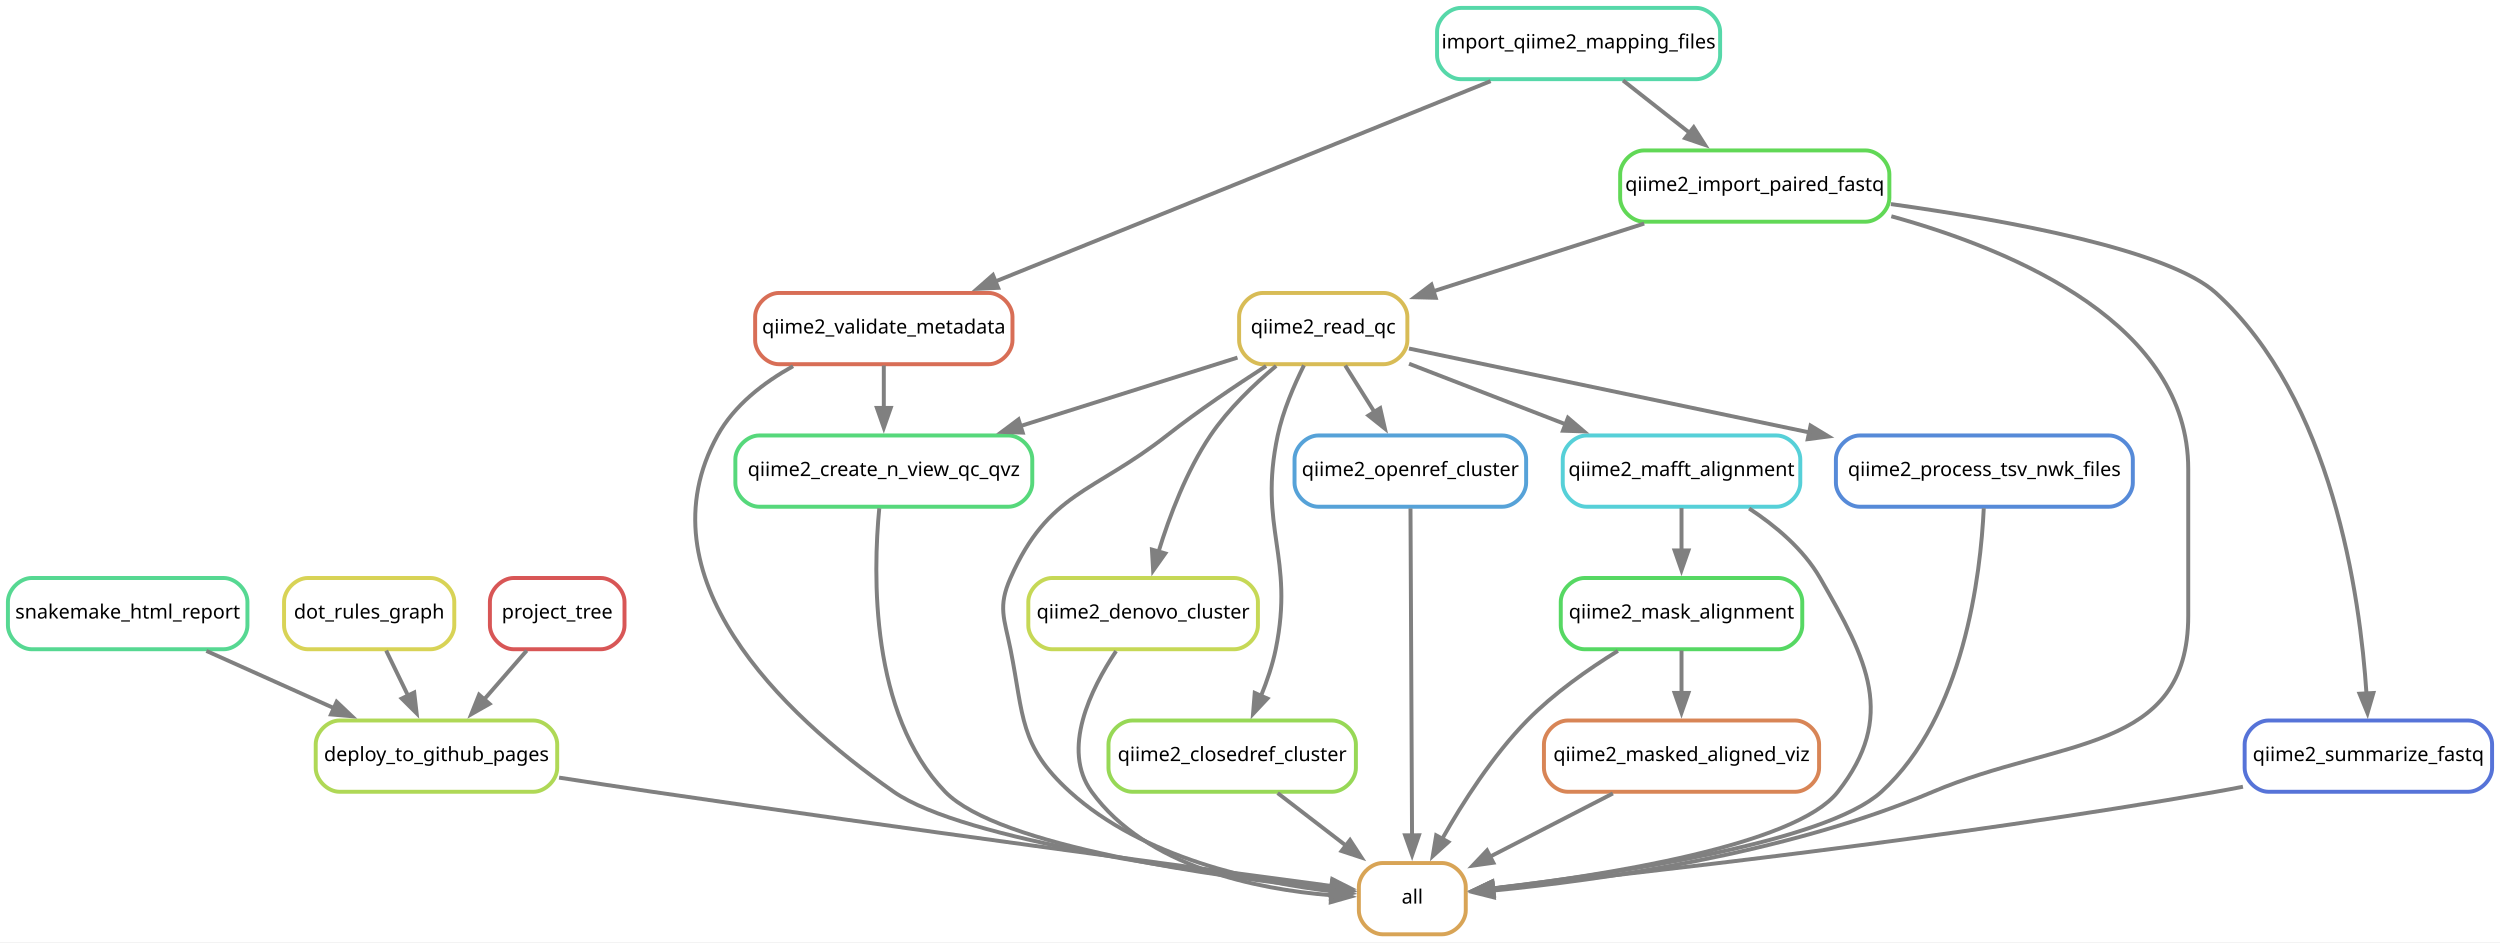
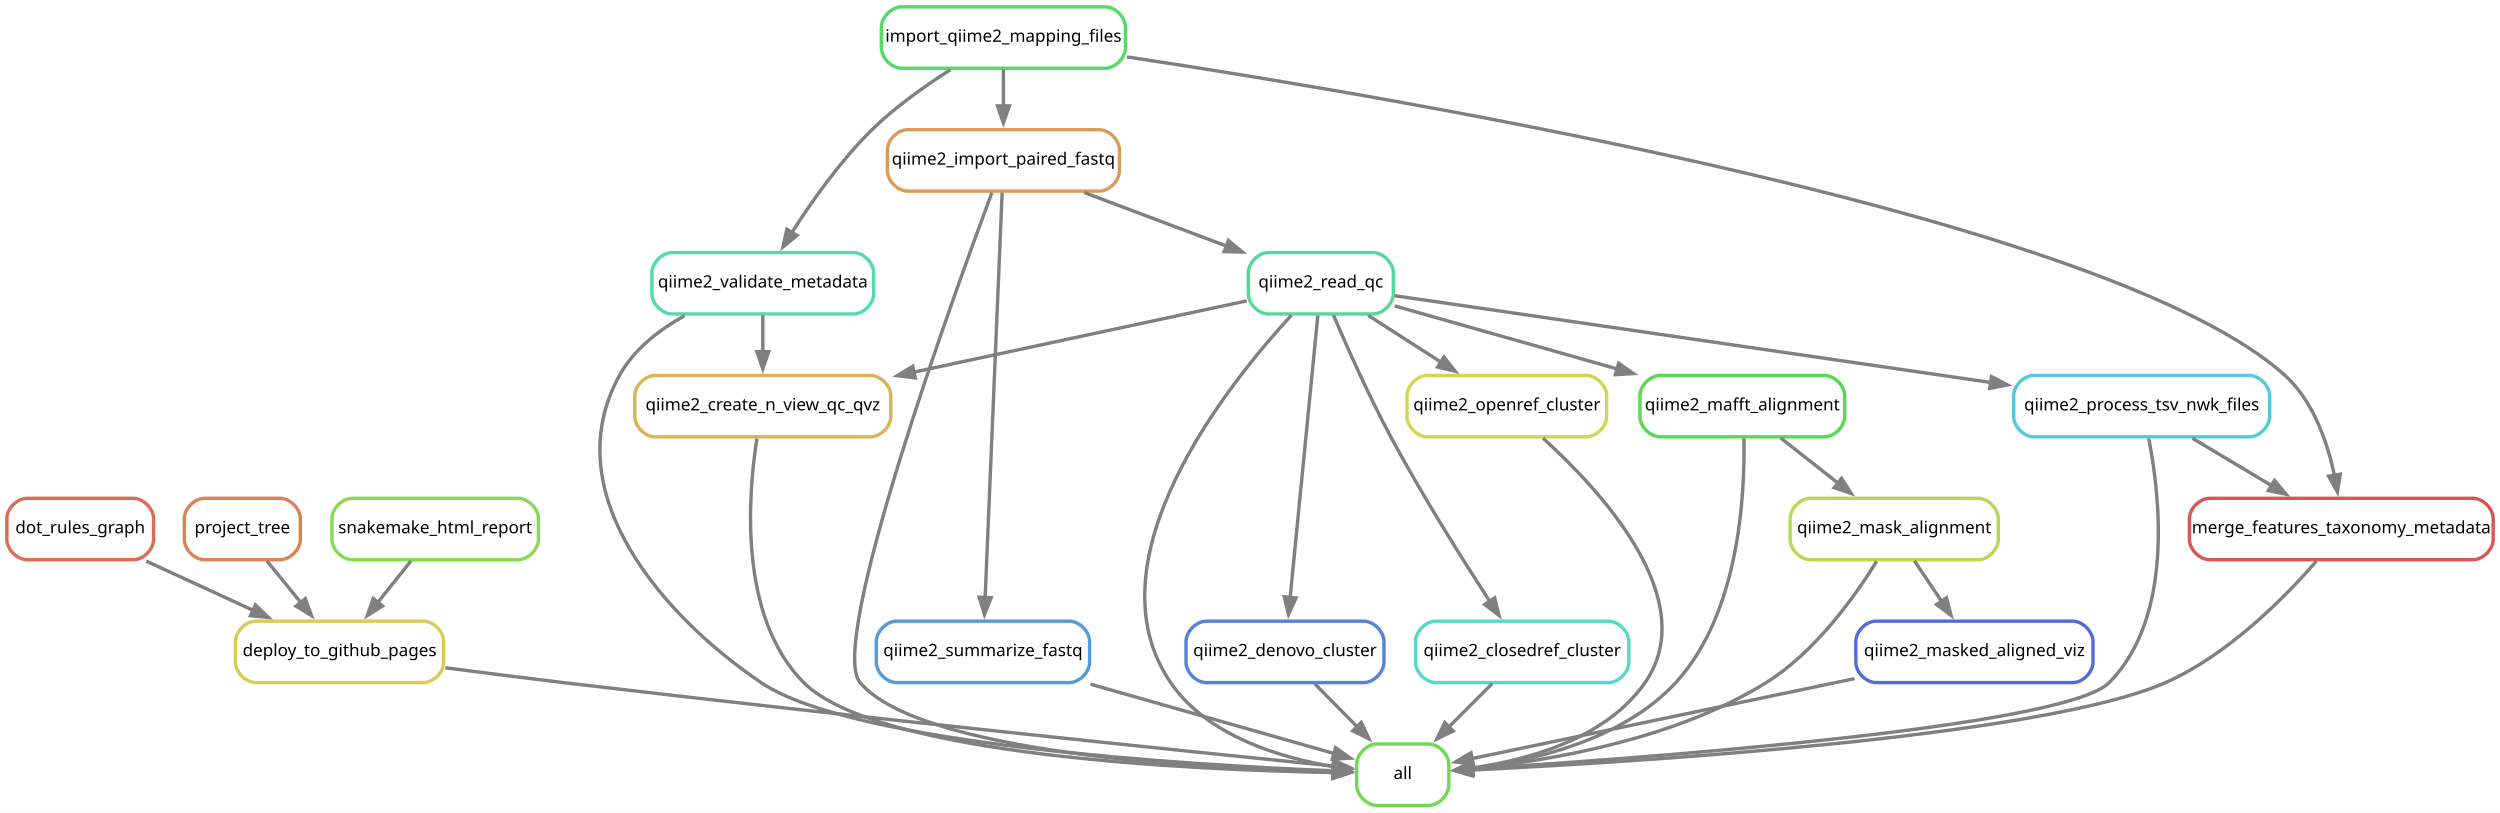
- <svg xmlns="http://www.w3.org/2000/svg" width="1263pt" height="476pt" viewBox="0.00 0.00 1263.00 476.00">
+ <svg xmlns="http://www.w3.org/2000/svg" width="1465pt" height="476pt" viewBox="0.00 0.00 1465.00 476.00">
  <g id="graph0" class="graph" transform="scale(1 1) rotate(0) translate(4 472)">
-     <polygon fill="white" stroke="none" points="-4,4 -4,-472 1259,-472 1259,4 -4,4" />
+     <polygon fill="white" stroke="none" points="-4,4 -4,-472 1461,-472 1461,4 -4,4" />
    <g id="node1" class="node">
-       <path fill="none" stroke="#d8a456" stroke-width="2" d="M724.5,-36C724.5,-36 694.5,-36 694.5,-36 688.5,-36 682.5,-30 682.5,-24 682.5,-24 682.5,-12 682.5,-12 682.5,-6 688.5,0 694.5,0 694.5,0 724.5,0 724.5,0 730.5,0 736.5,-6 736.5,-12 736.5,-12 736.5,-24 736.5,-24 736.5,-30 730.5,-36 724.5,-36" />
-       <text text-anchor="middle" x="709.5" y="-15.5" font-family="sans" font-size="10.00">all</text>
+       <path fill="none" stroke="#70d856" stroke-width="2" d="M833,-36C833,-36 803,-36 803,-36 797,-36 791,-30 791,-24 791,-24 791,-12 791,-12 791,-6 797,0 803,0 803,0 833,0 833,0 839,0 845,-6 845,-12 845,-12 845,-24 845,-24 845,-30 839,-36 833,-36" />
+       <text text-anchor="middle" x="818" y="-15.5" font-family="sans" font-size="10.00">all</text>
    </g>
    <g id="node2" class="node">
-       <path fill="none" stroke="#afd856" stroke-width="2" d="M265.5,-108C265.5,-108 167.5,-108 167.5,-108 161.5,-108 155.5,-102 155.5,-96 155.5,-96 155.5,-84 155.5,-84 155.5,-78 161.5,-72 167.5,-72 167.5,-72 265.5,-72 265.5,-72 271.5,-72 277.5,-78 277.5,-84 277.5,-84 277.5,-96 277.5,-96 277.5,-102 271.5,-108 265.5,-108" />
-       <text text-anchor="middle" x="216.5" y="-87.5" font-family="sans" font-size="10.00">deploy_to_github_pages</text>
+       <path fill="none" stroke="#d8cb56" stroke-width="2" d="M244,-108C244,-108 146,-108 146,-108 140,-108 134,-102 134,-96 134,-96 134,-84 134,-84 134,-78 140,-72 146,-72 146,-72 244,-72 244,-72 250,-72 256,-78 256,-84 256,-84 256,-96 256,-96 256,-102 250,-108 244,-108" />
+       <text text-anchor="middle" x="195" y="-87.5" font-family="sans" font-size="10.00">deploy_to_github_pages</text>
+     </g>
+     <g id="edge10" class="edge">
+       <path fill="none" stroke="grey" stroke-width="2" d="M256.94,-80.68C278.75,-77.83 303.45,-74.68 326,-72 493.45,-52.12 693.36,-31.57 777.51,-23.06" />
+       <polygon fill="grey" stroke="grey" stroke-width="2" points="777.62,-26.57 787.22,-22.08 776.92,-19.6 777.62,-26.57" />
+     </g>
+     <g id="node3" class="node">
+       <path fill="none" stroke="#d86e56" stroke-width="2" d="M74,-180C74,-180 12,-180 12,-180 6,-180 0,-174 0,-168 0,-168 0,-156 0,-156 0,-150 6,-144 12,-144 12,-144 74,-144 74,-144 80,-144 86,-150 86,-156 86,-156 86,-168 86,-168 86,-174 80,-180 74,-180" />
+       <text text-anchor="middle" x="43" y="-159.5" font-family="sans" font-size="10.00">dot_rules_graph</text>
+     </g>
+     <g id="edge17" class="edge">
+       <path fill="none" stroke="grey" stroke-width="2" d="M81.75,-143.15C100.79,-134.38 123.98,-123.71 144.4,-114.3" />
+       <polygon fill="grey" stroke="grey" stroke-width="2" points="145.69,-117.56 153.31,-110.2 142.76,-111.2 145.69,-117.56" />
+     </g>
+     <g id="node4" class="node">
+       <path fill="none" stroke="#d88556" stroke-width="2" d="M160,-180C160,-180 116,-180 116,-180 110,-180 104,-174 104,-168 104,-168 104,-156 104,-156 104,-150 110,-144 116,-144 116,-144 160,-144 160,-144 166,-144 172,-150 172,-156 172,-156 172,-168 172,-168 172,-174 166,-180 160,-180" />
+       <text text-anchor="middle" x="138" y="-159.5" font-family="sans" font-size="10.00">project_tree</text>
+     </g>
+     <g id="edge16" class="edge">
+       <path fill="none" stroke="grey" stroke-width="2" d="M152.38,-143.34C158.41,-135.93 165.57,-127.14 172.28,-118.9" />
+       <polygon fill="grey" stroke="grey" stroke-width="2" points="174.91,-121.21 178.51,-111.25 169.48,-116.79 174.91,-121.21" />
+     </g>
+     <g id="node5" class="node">
+       <path fill="none" stroke="#88d856" stroke-width="2" d="M299.5,-180C299.5,-180 202.5,-180 202.5,-180 196.5,-180 190.5,-174 190.5,-168 190.5,-168 190.5,-156 190.5,-156 190.5,-150 196.5,-144 202.5,-144 202.5,-144 299.5,-144 299.5,-144 305.5,-144 311.5,-150 311.5,-156 311.5,-156 311.5,-168 311.5,-168 311.5,-174 305.5,-180 299.5,-180" />
+       <text text-anchor="middle" x="251" y="-159.5" font-family="sans" font-size="10.00">snakemake_html_report</text>
+     </g>
+     <g id="edge15" class="edge">
+       <path fill="none" stroke="grey" stroke-width="2" d="M236.87,-143.34C230.95,-135.93 223.91,-127.14 217.32,-118.9" />
+       <polygon fill="grey" stroke="grey" stroke-width="2" points="220.19,-116.89 211.21,-111.27 214.73,-121.26 220.19,-116.89" />
+     </g>
+     <g id="node6" class="node">
+       <path fill="none" stroke="#56d8b1" stroke-width="2" d="M496,-324C496,-324 390,-324 390,-324 384,-324 378,-318 378,-312 378,-312 378,-300 378,-300 378,-294 384,-288 390,-288 390,-288 496,-288 496,-288 502,-288 508,-294 508,-300 508,-300 508,-312 508,-312 508,-318 502,-324 496,-324" />
+       <text text-anchor="middle" x="443" y="-303.5" font-family="sans" font-size="10.00">qiime2_validate_metadata</text>
+     </g>
+     <g id="edge6" class="edge">
+       <path fill="none" stroke="grey" stroke-width="2" d="M397.16,-287.01C382.26,-278.72 367.41,-267.25 359,-252 320.97,-183.04 385.09,-110.43 442,-72 496.13,-35.45 691.73,-23.73 777.37,-20.3" />
+       <polygon fill="grey" stroke="grey" stroke-width="2" points="777.24,-23.8 787.1,-19.93 776.98,-16.81 777.24,-23.8" />
+     </g>
+     <g id="node11" class="node">
+       <path fill="none" stroke="#d8b456" stroke-width="2" d="M506,-252C506,-252 380,-252 380,-252 374,-252 368,-246 368,-240 368,-240 368,-228 368,-228 368,-222 374,-216 380,-216 380,-216 506,-216 506,-216 512,-216 518,-222 518,-228 518,-228 518,-240 518,-240 518,-246 512,-252 506,-252" />
+       <text text-anchor="middle" x="443" y="-231.5" font-family="sans" font-size="10.00">qiime2_create_n_view_qc_qvz</text>
+     </g>
+     <g id="edge23" class="edge">
+       <path fill="none" stroke="grey" stroke-width="2" d="M443,-287.34C443,-280.75 443,-273.08 443,-265.67" />
+       <polygon fill="grey" stroke="grey" stroke-width="2" points="446.5,-265.93 443,-255.93 439.5,-265.93 446.5,-265.93" />
+     </g>
+     <g id="node7" class="node">
+       <path fill="none" stroke="#56d86b" stroke-width="2" d="M643.5,-468C643.5,-468 524.5,-468 524.5,-468 518.5,-468 512.5,-462 512.5,-456 512.5,-456 512.5,-444 512.5,-444 512.5,-438 518.5,-432 524.5,-432 524.5,-432 643.5,-432 643.5,-432 649.5,-432 655.5,-438 655.5,-444 655.5,-444 655.5,-456 655.5,-456 655.5,-462 649.5,-468 643.5,-468" />
+       <text text-anchor="middle" x="584" y="-447.5" font-family="sans" font-size="10.00">import_qiime2_mapping_files</text>
+     </g>
+     <g id="edge18" class="edge">
+       <path fill="none" stroke="grey" stroke-width="2" d="M552.92,-431.08C538.11,-421.71 520.68,-409.4 507,-396 488.62,-378 471.81,-354.19 460.03,-335.73" />
+       <polygon fill="grey" stroke="grey" stroke-width="2" points="463.06,-333.98 454.81,-327.33 457.12,-337.67 463.06,-333.98" />
+     </g>
+     <g id="node8" class="node">
+       <path fill="none" stroke="#d89c56" stroke-width="2" d="M640,-396C640,-396 528,-396 528,-396 522,-396 516,-390 516,-384 516,-384 516,-372 516,-372 516,-366 522,-360 528,-360 528,-360 640,-360 640,-360 646,-360 652,-366 652,-372 652,-372 652,-384 652,-384 652,-390 646,-396 640,-396" />
+       <text text-anchor="middle" x="584" y="-375.5" font-family="sans" font-size="10.00">qiime2_import_paired_fastq</text>
+     </g>
+     <g id="edge19" class="edge">
+       <path fill="none" stroke="grey" stroke-width="2" d="M584,-431.34C584,-424.75 584,-417.08 584,-409.67" />
+       <polygon fill="grey" stroke="grey" stroke-width="2" points="587.5,-409.93 584,-399.93 580.5,-409.93 587.5,-409.93" />
+     </g>
+     <g id="node19" class="node">
+       <path fill="none" stroke="#d85656" stroke-width="2" d="M1445,-180C1445,-180 1291,-180 1291,-180 1285,-180 1279,-174 1279,-168 1279,-168 1279,-156 1279,-156 1279,-150 1285,-144 1291,-144 1291,-144 1445,-144 1445,-144 1451,-144 1457,-150 1457,-156 1457,-156 1457,-168 1457,-168 1457,-174 1451,-180 1445,-180" />
+       <text text-anchor="middle" x="1368" y="-159.5" font-family="sans" font-size="10.00">merge_features_taxonomy_metadata</text>
+     </g>
+     <g id="edge31" class="edge">
+       <path fill="none" stroke="grey" stroke-width="2" d="M656.37,-438.65C824.34,-413.31 1234.05,-343.47 1335,-252 1351.59,-236.97 1359.87,-212.83 1363.98,-193.48" />
+       <polygon fill="grey" stroke="grey" stroke-width="2" points="1367.41,-194.17 1365.72,-183.71 1360.52,-192.94 1367.41,-194.17" />
+     </g>
+     <g id="edge7" class="edge">
+       <path fill="none" stroke="grey" stroke-width="2" d="M577.25,-359.08C554.15,-297.14 480.79,-94.68 500,-72 535.07,-30.6 699.38,-21.51 777.09,-19.54" />
+       <polygon fill="grey" stroke="grey" stroke-width="2" points="777.15,-23.03 787.07,-19.32 777,-16.04 777.15,-23.03" />
+     </g>
+     <g id="node9" class="node">
+       <path fill="none" stroke="#569ad8" stroke-width="2" d="M622.5,-108C622.5,-108 521.5,-108 521.5,-108 515.5,-108 509.5,-102 509.5,-96 509.5,-96 509.5,-84 509.5,-84 509.5,-78 515.5,-72 521.5,-72 521.5,-72 622.5,-72 622.5,-72 628.5,-72 634.5,-78 634.5,-84 634.5,-84 634.5,-96 634.5,-96 634.5,-102 628.5,-108 622.5,-108" />
+       <text text-anchor="middle" x="572" y="-87.5" font-family="sans" font-size="10.00">qiime2_summarize_fastq</text>
+     </g>
+     <g id="edge20" class="edge">
+       <path fill="none" stroke="grey" stroke-width="2" d="M583.25,-359.11C581.25,-311.56 575.8,-181.6 573.29,-121.83" />
+       <polygon fill="grey" stroke="grey" stroke-width="2" points="576.79,-121.75 572.88,-111.91 569.8,-122.05 576.79,-121.75" />
+     </g>
+     <g id="node10" class="node">
+       <path fill="none" stroke="#56d89a" stroke-width="2" d="M800.5,-324C800.5,-324 739.5,-324 739.5,-324 733.5,-324 727.5,-318 727.5,-312 727.5,-312 727.5,-300 727.5,-300 727.5,-294 733.5,-288 739.5,-288 739.5,-288 800.5,-288 800.5,-288 806.5,-288 812.5,-294 812.5,-300 812.5,-300 812.5,-312 812.5,-312 812.5,-318 806.5,-324 800.5,-324" />
+       <text text-anchor="middle" x="770" y="-303.5" font-family="sans" font-size="10.00">qiime2_read_qc</text>
+     </g>
+     <g id="edge21" class="edge">
+       <path fill="none" stroke="grey" stroke-width="2" d="M631.42,-359.15C656.78,-349.61 688.16,-337.8 714.64,-327.83" />
+       <polygon fill="grey" stroke="grey" stroke-width="2" points="715.85,-331.12 723.98,-324.32 713.38,-324.57 715.85,-331.12" />
+     </g>
+     <g id="edge14" class="edge">
+       <path fill="none" stroke="grey" stroke-width="2" d="M635.03,-71.06C680.05,-58.25 739.26,-41.4 777.96,-30.39" />
+       <polygon fill="grey" stroke="grey" stroke-width="2" points="778.67,-33.83 787.33,-27.73 776.76,-27.1 778.67,-33.83" />
+     </g>
+     <g id="edge4" class="edge">
+       <path fill="none" stroke="grey" stroke-width="2" d="M752.77,-287.29C715.17,-246.47 632.95,-143.75 682,-72 703.3,-40.83 745.87,-27.99 777.73,-22.7" />
+       <polygon fill="grey" stroke="grey" stroke-width="2" points="777.81,-26.23 787.22,-21.35 776.82,-19.3 777.81,-26.23" />
+     </g>
+     <g id="edge22" class="edge">
+       <path fill="none" stroke="grey" stroke-width="2" d="M726.58,-295.7C676.98,-285.09 594.54,-267.44 531.29,-253.9" />
+       <polygon fill="grey" stroke="grey" stroke-width="2" points="532.38,-250.55 521.87,-251.88 530.92,-257.4 532.38,-250.55" />
+     </g>
+     <g id="node12" class="node">
+       <path fill="none" stroke="#5682d8" stroke-width="2" d="M795,-108C795,-108 703,-108 703,-108 697,-108 691,-102 691,-96 691,-96 691,-84 691,-84 691,-78 697,-72 703,-72 703,-72 795,-72 795,-72 801,-72 807,-78 807,-84 807,-84 807,-96 807,-96 807,-102 801,-108 795,-108" />
+       <text text-anchor="middle" x="749" y="-87.5" font-family="sans" font-size="10.00">qiime2_denovo_cluster</text>
+     </g>
+     <g id="edge24" class="edge">
+       <path fill="none" stroke="grey" stroke-width="2" d="M768.25,-287.12C764.66,-250.62 756.47,-167.13 752.02,-121.74" />
+       <polygon fill="grey" stroke="grey" stroke-width="2" points="755.52,-121.6 751.06,-111.99 748.55,-122.28 755.52,-121.6" />
+     </g>
+     <g id="node13" class="node">
+       <path fill="none" stroke="#56d8c9" stroke-width="2" d="M938.5,-108C938.5,-108 837.5,-108 837.5,-108 831.5,-108 825.5,-102 825.5,-96 825.5,-96 825.5,-84 825.5,-84 825.5,-78 831.5,-72 837.5,-72 837.5,-72 938.5,-72 938.5,-72 944.5,-72 950.5,-78 950.5,-84 950.5,-84 950.5,-96 950.5,-96 950.5,-102 944.5,-108 938.5,-108" />
+       <text text-anchor="middle" x="888" y="-87.5" font-family="sans" font-size="10.00">qiime2_closedref_cluster</text>
+     </g>
+     <g id="edge25" class="edge">
+       <path fill="none" stroke="grey" stroke-width="2" d="M777.4,-287.3C785.18,-269.12 798.06,-240.14 811,-216 829.19,-182.06 852.72,-144.65 868.96,-119.68" />
+       <polygon fill="grey" stroke="grey" stroke-width="2" points="871.87,-121.63 874.42,-111.35 866.01,-117.79 871.87,-121.63" />
+     </g>
+     <g id="node14" class="node">
+       <path fill="none" stroke="#ced856" stroke-width="2" d="M925.5,-252C925.5,-252 832.5,-252 832.5,-252 826.5,-252 820.5,-246 820.5,-240 820.5,-240 820.5,-228 820.5,-228 820.5,-222 826.5,-216 832.5,-216 832.5,-216 925.5,-216 925.5,-216 931.5,-216 937.5,-222 937.5,-228 937.5,-228 937.5,-240 937.5,-240 937.5,-246 931.5,-252 925.5,-252" />
+       <text text-anchor="middle" x="879" y="-231.5" font-family="sans" font-size="10.00">qiime2_openref_cluster</text>
+     </g>
+     <g id="edge26" class="edge">
+       <path fill="none" stroke="grey" stroke-width="2" d="M797.79,-287.15C810.73,-278.84 826.34,-268.82 840.4,-259.79" />
+       <polygon fill="grey" stroke="grey" stroke-width="2" points="842.19,-262.8 848.72,-254.45 838.41,-256.91 842.19,-262.8" />
+     </g>
+     <g id="node15" class="node">
+       <path fill="none" stroke="#59d856" stroke-width="2" d="M1065,-252C1065,-252 969,-252 969,-252 963,-252 957,-246 957,-240 957,-240 957,-228 957,-228 957,-222 963,-216 969,-216 969,-216 1065,-216 1065,-216 1071,-216 1077,-222 1077,-228 1077,-228 1077,-240 1077,-240 1077,-246 1071,-252 1065,-252" />
+       <text text-anchor="middle" x="1017" y="-231.5" font-family="sans" font-size="10.00">qiime2_mafft_alignment</text>
+     </g>
+     <g id="edge27" class="edge">
+       <path fill="none" stroke="grey" stroke-width="2" d="M813.31,-292.73C849.32,-282.52 901.37,-267.77 943.83,-255.74" />
+       <polygon fill="grey" stroke="grey" stroke-width="2" points="944.52,-259.18 953.19,-253.08 942.62,-252.44 944.52,-259.18" />
+     </g>
+     <g id="node18" class="node">
+       <path fill="none" stroke="#56c9d8" stroke-width="2" d="M1314,-252C1314,-252 1188,-252 1188,-252 1182,-252 1176,-246 1176,-240 1176,-240 1176,-228 1176,-228 1176,-222 1182,-216 1188,-216 1188,-216 1314,-216 1314,-216 1320,-216 1326,-222 1326,-228 1326,-228 1326,-240 1326,-240 1326,-246 1320,-252 1314,-252" />
+       <text text-anchor="middle" x="1251" y="-231.5" font-family="sans" font-size="10.00">qiime2_process_tsv_nwk_files</text>
+     </g>
+     <g id="edge30" class="edge">
+       <path fill="none" stroke="grey" stroke-width="2" d="M813.11,-298.73C891.58,-287.31 1059.19,-262.91 1162.77,-247.84" />
+       <polygon fill="grey" stroke="grey" stroke-width="2" points="1163,-251.34 1172.39,-246.44 1161.99,-244.42 1163,-251.34" />
+     </g>
+     <g id="edge8" class="edge">
+       <path fill="none" stroke="grey" stroke-width="2" d="M439.56,-215.04C434.33,-181.76 428.67,-110.4 467,-72 509.84,-29.08 694.24,-20.83 777.24,-19.31" />
+       <polygon fill="grey" stroke="grey" stroke-width="2" points="777.14,-22.81 787.09,-19.16 777.03,-15.81 777.14,-22.81" />
+     </g>
+     <g id="edge3" class="edge">
+       <path fill="none" stroke="grey" stroke-width="2" d="M766.41,-71.34C773.95,-63.69 782.95,-54.56 791.31,-46.08" />
+       <polygon fill="grey" stroke="grey" stroke-width="2" points="793.7,-48.64 798.23,-39.06 788.72,-43.72 793.7,-48.64" />
+     </g>
+     <g id="edge9" class="edge">
+       <path fill="none" stroke="grey" stroke-width="2" d="M870.34,-71.34C862.69,-63.69 853.56,-54.56 845.08,-46.08" />
+       <polygon fill="grey" stroke="grey" stroke-width="2" points="847.59,-43.64 838.04,-39.04 842.64,-48.59 847.59,-43.64" />
+     </g>
+     <g id="edge12" class="edge">
+       <path fill="none" stroke="grey" stroke-width="2" d="M900.21,-215.18C934.14,-184.5 993.54,-120.32 960,-72 937.28,-39.27 891.77,-26.72 858.37,-21.92" />
+       <polygon fill="grey" stroke="grey" stroke-width="2" points="859.14,-18.49 848.79,-20.76 858.3,-25.44 859.14,-18.49" />
+     </g>
+     <g id="edge11" class="edge">
+       <path fill="none" stroke="grey" stroke-width="2" d="M1017.93,-215.2C1018.62,-182.51 1015.31,-112.51 978,-72 947.19,-38.55 894.82,-26.18 858.42,-21.62" />
+       <polygon fill="grey" stroke="grey" stroke-width="2" points="859.13,-18.18 848.82,-20.6 858.39,-25.14 859.13,-18.18" />
+     </g>
+     <g id="node16" class="node">
+       <path fill="none" stroke="#b6d856" stroke-width="2" d="M1155,-180C1155,-180 1057,-180 1057,-180 1051,-180 1045,-174 1045,-168 1045,-168 1045,-156 1045,-156 1045,-150 1051,-144 1057,-144 1057,-144 1155,-144 1155,-144 1161,-144 1167,-150 1167,-156 1167,-156 1167,-168 1167,-168 1167,-174 1161,-180 1155,-180" />
+       <text text-anchor="middle" x="1106" y="-159.5" font-family="sans" font-size="10.00">qiime2_mask_alignment</text>
+     </g>
+     <g id="edge28" class="edge">
+       <path fill="none" stroke="grey" stroke-width="2" d="M1039.46,-215.34C1049.71,-207.27 1062.05,-197.57 1073.3,-188.72" />
+       <polygon fill="grey" stroke="grey" stroke-width="2" points="1075.16,-191.71 1080.86,-182.77 1070.84,-186.2 1075.16,-191.71" />
    </g>
    <g id="edge1" class="edge">
-       <path fill="none" stroke="grey" stroke-width="2" d="M278.44,-79.15C293.81,-76.75 310.25,-74.24 325.5,-72 450.6,-53.61 598.92,-33.67 668.99,-24.35" />
-       <polygon fill="grey" stroke="grey" stroke-width="2" points="669.08,-27.87 678.53,-23.09 668.16,-20.93 669.08,-27.87" />
-     </g>
-     <g id="node3" class="node">
-       <path fill="none" stroke="#d8d356" stroke-width="2" d="M213.5,-180C213.5,-180 151.5,-180 151.5,-180 145.5,-180 139.5,-174 139.5,-168 139.5,-168 139.5,-156 139.5,-156 139.5,-150 145.5,-144 151.5,-144 151.5,-144 213.5,-144 213.5,-144 219.5,-144 225.5,-150 225.5,-156 225.5,-156 225.5,-168 225.5,-168 225.5,-174 219.5,-180 213.5,-180" />
-       <text text-anchor="middle" x="182.5" y="-159.5" font-family="sans" font-size="10.00">dot_rules_graph</text>
-     </g>
-     <g id="edge15" class="edge">
-       <path fill="none" stroke="grey" stroke-width="2" d="M191.08,-143.34C194.44,-136.43 198.38,-128.31 202.14,-120.56" />
-       <polygon fill="grey" stroke="grey" stroke-width="2" points="205.26,-122.15 206.48,-111.62 198.96,-119.09 205.26,-122.15" />
-     </g>
-     <g id="node4" class="node">
-       <path fill="none" stroke="#d85656" stroke-width="2" d="M299.5,-180C299.5,-180 255.5,-180 255.5,-180 249.5,-180 243.5,-174 243.5,-168 243.5,-168 243.5,-156 243.5,-156 243.5,-150 249.5,-144 255.5,-144 255.5,-144 299.5,-144 299.5,-144 305.5,-144 311.5,-150 311.5,-156 311.5,-156 311.5,-168 311.5,-168 311.5,-174 305.5,-180 299.5,-180" />
-       <text text-anchor="middle" x="277.5" y="-159.5" font-family="sans" font-size="10.00">project_tree</text>
-     </g>
-     <g id="edge14" class="edge">
-       <path fill="none" stroke="grey" stroke-width="2" d="M262.11,-143.34C255.58,-135.85 247.83,-126.95 240.58,-118.63" />
-       <polygon fill="grey" stroke="grey" stroke-width="2" points="243.3,-116.42 234.09,-111.18 238.02,-121.02 243.3,-116.42" />
-     </g>
-     <g id="node5" class="node">
-       <path fill="none" stroke="#56d892" stroke-width="2" d="M109,-180C109,-180 12,-180 12,-180 6,-180 0,-174 0,-168 0,-168 0,-156 0,-156 0,-150 6,-144 12,-144 12,-144 109,-144 109,-144 115,-144 121,-150 121,-156 121,-156 121,-168 121,-168 121,-174 115,-180 109,-180" />
-       <text text-anchor="middle" x="60.5" y="-159.5" font-family="sans" font-size="10.00">snakemake_html_report</text>
-     </g>
-     <g id="edge16" class="edge">
-       <path fill="none" stroke="grey" stroke-width="2" d="M100.27,-143.15C119.9,-134.34 143.84,-123.61 164.87,-114.17" />
-       <polygon fill="grey" stroke="grey" stroke-width="2" points="166.08,-117.46 173.77,-110.17 163.21,-111.07 166.08,-117.46" />
-     </g>
-     <g id="node6" class="node">
-       <path fill="none" stroke="#d86e56" stroke-width="2" d="M495.5,-324C495.5,-324 389.5,-324 389.5,-324 383.5,-324 377.5,-318 377.5,-312 377.5,-312 377.5,-300 377.5,-300 377.5,-294 383.5,-288 389.5,-288 389.5,-288 495.5,-288 495.5,-288 501.5,-288 507.5,-294 507.5,-300 507.5,-300 507.5,-312 507.5,-312 507.5,-318 501.5,-324 495.5,-324" />
-       <text text-anchor="middle" x="442.5" y="-303.5" font-family="sans" font-size="10.00">qiime2_validate_metadata</text>
+       <path fill="none" stroke="grey" stroke-width="2" d="M1095.72,-143.04C1083.11,-122.67 1059.81,-89.95 1031,-72 977.39,-38.6 903.91,-26.23 858.77,-21.66" />
+       <polygon fill="grey" stroke="grey" stroke-width="2" points="859.29,-18.2 849.01,-20.78 858.65,-25.17 859.29,-18.2" />
+     </g>
+     <g id="node17" class="node">
+       <path fill="none" stroke="#566bd8" stroke-width="2" d="M1210.5,-108C1210.5,-108 1095.5,-108 1095.5,-108 1089.5,-108 1083.5,-102 1083.5,-96 1083.5,-96 1083.5,-84 1083.5,-84 1083.5,-78 1089.5,-72 1095.5,-72 1095.5,-72 1210.5,-72 1210.5,-72 1216.5,-72 1222.5,-78 1222.5,-84 1222.5,-84 1222.5,-96 1222.5,-96 1222.5,-102 1216.5,-108 1210.5,-108" />
+       <text text-anchor="middle" x="1153" y="-87.5" font-family="sans" font-size="10.00">qiime2_masked_aligned_viz</text>
+     </g>
+     <g id="edge29" class="edge">
+       <path fill="none" stroke="grey" stroke-width="2" d="M1117.86,-143.34C1122.72,-136.1 1128.47,-127.53 1133.9,-119.45" />
+       <polygon fill="grey" stroke="grey" stroke-width="2" points="1136.62,-121.67 1139.29,-111.41 1130.81,-117.77 1136.62,-121.67" />
+     </g>
+     <g id="edge5" class="edge">
+       <path fill="none" stroke="grey" stroke-width="2" d="M1082.77,-74.33C1014.74,-60.11 913.96,-39.05 858.41,-27.44" />
+       <polygon fill="grey" stroke="grey" stroke-width="2" points="859.43,-24.08 848.92,-25.46 858,-30.93 859.43,-24.08" />
+     </g>
+     <g id="edge13" class="edge">
+       <path fill="none" stroke="grey" stroke-width="2" d="M1255.16,-215.04C1261.7,-181.76 1270.02,-110.4 1232,-72 1205.98,-45.72 958.18,-27.65 858.87,-21.41" />
+       <polygon fill="grey" stroke="grey" stroke-width="2" points="859.1,-17.92 848.9,-20.79 858.67,-24.9 859.1,-17.92" />
+     </g>
+     <g id="edge32" class="edge">
+       <path fill="none" stroke="grey" stroke-width="2" d="M1280.83,-215.15C1294.99,-206.68 1312.14,-196.42 1327.46,-187.25" />
+       <polygon fill="grey" stroke="grey" stroke-width="2" points="1328.85,-190.5 1335.63,-182.37 1325.25,-184.5 1328.85,-190.5" />
    </g>
    <g id="edge2" class="edge">
-       <path fill="none" stroke="grey" stroke-width="2" d="M396.66,-287.01C381.76,-278.72 366.91,-267.25 358.5,-252 319.32,-180.95 390.35,-111.81 447.5,-72 482.78,-47.42 604.28,-30.65 668.68,-23.27" />
-       <polygon fill="grey" stroke="grey" stroke-width="2" points="668.95,-26.76 678.5,-22.17 668.17,-19.8 668.95,-26.76" />
-     </g>
-     <g id="node11" class="node">
-       <path fill="none" stroke="#56d87b" stroke-width="2" d="M505.5,-252C505.5,-252 379.5,-252 379.5,-252 373.5,-252 367.5,-246 367.5,-240 367.5,-240 367.5,-228 367.5,-228 367.5,-222 373.5,-216 379.5,-216 379.5,-216 505.5,-216 505.5,-216 511.5,-216 517.5,-222 517.5,-228 517.5,-228 517.5,-240 517.5,-240 517.5,-246 511.5,-252 505.5,-252" />
-       <text text-anchor="middle" x="442.5" y="-231.5" font-family="sans" font-size="10.00">qiime2_create_n_view_qc_qvz</text>
-     </g>
-     <g id="edge21" class="edge">
-       <path fill="none" stroke="grey" stroke-width="2" d="M442.5,-287.34C442.5,-280.75 442.5,-273.08 442.5,-265.67" />
-       <polygon fill="grey" stroke="grey" stroke-width="2" points="446,-265.93 442.5,-255.93 439,-265.93 446,-265.93" />
-     </g>
-     <g id="node7" class="node">
-       <path fill="none" stroke="#56d8a9" stroke-width="2" d="M853,-468C853,-468 734,-468 734,-468 728,-468 722,-462 722,-456 722,-456 722,-444 722,-444 722,-438 728,-432 734,-432 734,-432 853,-432 853,-432 859,-432 865,-438 865,-444 865,-444 865,-456 865,-456 865,-462 859,-468 853,-468" />
-       <text text-anchor="middle" x="793.5" y="-447.5" font-family="sans" font-size="10.00">import_qiime2_mapping_files</text>
-     </g>
-     <g id="edge17" class="edge">
-       <path fill="none" stroke="grey" stroke-width="2" d="M749.05,-431.02C685.44,-405.28 568.48,-357.97 498.87,-329.81" />
-       <polygon fill="grey" stroke="grey" stroke-width="2" points="500.26,-326.59 489.68,-326.09 497.63,-333.08 500.26,-326.59" />
-     </g>
-     <g id="node8" class="node">
-       <path fill="none" stroke="#61d856" stroke-width="2" d="M938.5,-396C938.5,-396 826.5,-396 826.5,-396 820.5,-396 814.5,-390 814.5,-384 814.5,-384 814.5,-372 814.5,-372 814.5,-366 820.5,-360 826.5,-360 826.5,-360 938.5,-360 938.5,-360 944.5,-360 950.5,-366 950.5,-372 950.5,-372 950.5,-384 950.5,-384 950.5,-390 944.5,-396 938.5,-396" />
-       <text text-anchor="middle" x="882.5" y="-375.5" font-family="sans" font-size="10.00">qiime2_import_paired_fastq</text>
-     </g>
-     <g id="edge18" class="edge">
-       <path fill="none" stroke="grey" stroke-width="2" d="M815.96,-431.34C826.21,-423.27 838.55,-413.57 849.8,-404.72" />
-       <polygon fill="grey" stroke="grey" stroke-width="2" points="851.66,-407.71 857.36,-398.77 847.34,-402.2 851.66,-407.71" />
-     </g>
-     <g id="edge9" class="edge">
-       <path fill="none" stroke="grey" stroke-width="2" d="M951.49,-362.74C1015.69,-344.96 1101.5,-307.62 1101.5,-235 1101.5,-235 1101.5,-235 1101.5,-161 1101.5,-91.35 1036.62,-99.21 972.5,-72 897.95,-40.36 803.35,-27.25 750.33,-22.1" />
-       <polygon fill="grey" stroke="grey" stroke-width="2" points="750.75,-18.62 740.48,-21.2 750.12,-25.59 750.75,-18.62" />
-     </g>
-     <g id="node9" class="node">
-       <path fill="none" stroke="#5673d8" stroke-width="2" d="M1243,-108C1243,-108 1142,-108 1142,-108 1136,-108 1130,-102 1130,-96 1130,-96 1130,-84 1130,-84 1130,-78 1136,-72 1142,-72 1142,-72 1243,-72 1243,-72 1249,-72 1255,-78 1255,-84 1255,-84 1255,-96 1255,-96 1255,-102 1249,-108 1243,-108" />
-       <text text-anchor="middle" x="1192.5" y="-87.5" font-family="sans" font-size="10.00">qiime2_summarize_fastq</text>
-     </g>
-     <g id="edge19" class="edge">
-       <path fill="none" stroke="grey" stroke-width="2" d="M951.29,-368.9C1011.05,-360.54 1091.67,-345.66 1115.5,-324 1174.29,-270.57 1188.29,-171.36 1191.56,-121.4" />
-       <polygon fill="grey" stroke="grey" stroke-width="2" points="1195.03,-121.89 1192.06,-111.72 1188.04,-121.53 1195.03,-121.89" />
-     </g>
-     <g id="node10" class="node">
-       <path fill="none" stroke="#d8bc56" stroke-width="2" d="M695,-324C695,-324 634,-324 634,-324 628,-324 622,-318 622,-312 622,-312 622,-300 622,-300 622,-294 628,-288 634,-288 634,-288 695,-288 695,-288 701,-288 707,-294 707,-300 707,-300 707,-312 707,-312 707,-318 701,-324 695,-324" />
-       <text text-anchor="middle" x="664.5" y="-303.5" font-family="sans" font-size="10.00">qiime2_read_qc</text>
-     </g>
-     <g id="edge20" class="edge">
-       <path fill="none" stroke="grey" stroke-width="2" d="M826.64,-359.06C793.87,-348.54 752.6,-335.29 719.91,-324.79" />
-       <polygon fill="grey" stroke="grey" stroke-width="2" points="721.3,-321.56 710.71,-321.84 719.16,-328.23 721.3,-321.56" />
-     </g>
-     <g id="edge8" class="edge">
-       <path fill="none" stroke="grey" stroke-width="2" d="M1129.14,-74.55C1124.53,-73.64 1119.95,-72.78 1115.5,-72 982.35,-48.66 822.99,-30.75 749.83,-23.08" />
-       <polygon fill="grey" stroke="grey" stroke-width="2" points="750.51,-19.63 740.21,-22.08 749.79,-26.6 750.51,-19.63" />
-     </g>
-     <g id="edge7" class="edge">
-       <path fill="none" stroke="grey" stroke-width="2" d="M635.63,-287.1C620.35,-277.26 601.49,-264.54 585.5,-252 548.12,-222.69 525.69,-223.46 506.5,-180 500.04,-165.36 503.36,-159.69 506.5,-144 513.3,-110.01 510.82,-95.29 536.5,-72 573.24,-38.68 630.46,-26.3 668.93,-21.71" />
-       <polygon fill="grey" stroke="grey" stroke-width="2" points="669.1,-25.21 678.68,-20.7 668.37,-18.24 669.1,-25.21" />
-     </g>
-     <g id="edge22" class="edge">
-       <path fill="none" stroke="grey" stroke-width="2" d="M621.17,-291.34C590.02,-281.51 547.36,-268.06 511.54,-256.77" />
-       <polygon fill="grey" stroke="grey" stroke-width="2" points="512.67,-253.45 502.08,-253.79 510.56,-260.13 512.67,-253.45" />
-     </g>
-     <g id="node12" class="node">
-       <path fill="none" stroke="#c6d856" stroke-width="2" d="M619.5,-180C619.5,-180 527.5,-180 527.5,-180 521.5,-180 515.5,-174 515.5,-168 515.5,-168 515.5,-156 515.5,-156 515.5,-150 521.5,-144 527.5,-144 527.5,-144 619.5,-144 619.5,-144 625.5,-144 631.5,-150 631.5,-156 631.5,-156 631.5,-168 631.5,-168 631.5,-174 625.5,-180 619.5,-180" />
-       <text text-anchor="middle" x="573.5" y="-159.5" font-family="sans" font-size="10.00">qiime2_denovo_cluster</text>
-     </g>
-     <g id="edge23" class="edge">
-       <path fill="none" stroke="grey" stroke-width="2" d="M640.72,-287.16C629.44,-277.72 616.49,-265.33 607.5,-252 595.43,-234.1 586.83,-211.32 581.3,-193.28" />
-       <polygon fill="grey" stroke="grey" stroke-width="2" points="584.69,-192.41 578.57,-183.76 577.96,-194.34 584.69,-192.41" />
-     </g>
-     <g id="node13" class="node">
-       <path fill="none" stroke="#97d856" stroke-width="2" d="M669,-108C669,-108 568,-108 568,-108 562,-108 556,-102 556,-96 556,-96 556,-84 556,-84 556,-78 562,-72 568,-72 568,-72 669,-72 669,-72 675,-72 681,-78 681,-84 681,-84 681,-96 681,-96 681,-102 675,-108 669,-108" />
-       <text text-anchor="middle" x="618.5" y="-87.5" font-family="sans" font-size="10.00">qiime2_closedref_cluster</text>
-     </g>
-     <g id="edge24" class="edge">
-       <path fill="none" stroke="grey" stroke-width="2" d="M654.76,-287.44C649.74,-277.39 644.13,-264.36 641.5,-252 631.52,-205.05 650.1,-191.03 640.5,-144 638.89,-136.12 636.11,-127.94 633.06,-120.43" />
-       <polygon fill="grey" stroke="grey" stroke-width="2" points="636.29,-119.1 629.04,-111.37 629.89,-121.93 636.29,-119.1" />
-     </g>
-     <g id="node14" class="node">
-       <path fill="none" stroke="#56a2d8" stroke-width="2" d="M755,-252C755,-252 662,-252 662,-252 656,-252 650,-246 650,-240 650,-240 650,-228 650,-228 650,-222 656,-216 662,-216 662,-216 755,-216 755,-216 761,-216 767,-222 767,-228 767,-228 767,-240 767,-240 767,-246 761,-252 755,-252" />
-       <text text-anchor="middle" x="708.5" y="-231.5" font-family="sans" font-size="10.00">qiime2_openref_cluster</text>
-     </g>
-     <g id="edge25" class="edge">
-       <path fill="none" stroke="grey" stroke-width="2" d="M675.6,-287.34C680.1,-280.18 685.41,-271.73 690.44,-263.73" />
-       <polygon fill="grey" stroke="grey" stroke-width="2" points="693.28,-265.79 695.64,-255.46 687.35,-262.07 693.28,-265.79" />
-     </g>
-     <g id="node15" class="node">
-       <path fill="none" stroke="#56d0d8" stroke-width="2" d="M893.5,-252C893.5,-252 797.5,-252 797.5,-252 791.5,-252 785.5,-246 785.5,-240 785.5,-240 785.5,-228 785.5,-228 785.5,-222 791.5,-216 797.5,-216 797.5,-216 893.5,-216 893.5,-216 899.5,-216 905.5,-222 905.5,-228 905.5,-228 905.5,-240 905.5,-240 905.5,-246 899.5,-252 893.5,-252" />
-       <text text-anchor="middle" x="845.5" y="-231.5" font-family="sans" font-size="10.00">qiime2_mafft_alignment</text>
-     </g>
-     <g id="edge26" class="edge">
-       <path fill="none" stroke="grey" stroke-width="2" d="M707.85,-288.23C731.6,-279.05 761.35,-267.54 787.12,-257.58" />
-       <polygon fill="grey" stroke="grey" stroke-width="2" points="788.13,-260.94 796.19,-254.07 785.6,-254.41 788.13,-260.94" />
-     </g>
-     <g id="node18" class="node">
-       <path fill="none" stroke="#568ad8" stroke-width="2" d="M1061.5,-252C1061.5,-252 935.5,-252 935.5,-252 929.5,-252 923.5,-246 923.5,-240 923.5,-240 923.5,-228 923.5,-228 923.5,-222 929.5,-216 935.5,-216 935.5,-216 1061.5,-216 1061.5,-216 1067.5,-216 1073.5,-222 1073.5,-228 1073.5,-228 1073.5,-240 1073.5,-240 1073.5,-246 1067.5,-252 1061.5,-252" />
-       <text text-anchor="middle" x="998.5" y="-231.5" font-family="sans" font-size="10.00">qiime2_process_tsv_nwk_files</text>
-     </g>
-     <g id="edge29" class="edge">
-       <path fill="none" stroke="grey" stroke-width="2" d="M707.82,-295.92C758.9,-285.22 845.08,-267.15 910.38,-253.47" />
-       <polygon fill="grey" stroke="grey" stroke-width="2" points="910.69,-256.98 919.76,-251.5 909.26,-250.13 910.69,-256.98" />
-     </g>
-     <g id="edge3" class="edge">
-       <path fill="none" stroke="grey" stroke-width="2" d="M440.21,-215.2C437.04,-182.18 435.45,-111.23 473.5,-72 500.2,-44.46 608.97,-29.24 669.09,-22.78" />
-       <polygon fill="grey" stroke="grey" stroke-width="2" points="669.24,-26.28 678.82,-21.77 668.52,-19.32 669.24,-26.28" />
-     </g>
-     <g id="edge12" class="edge">
-       <path fill="none" stroke="grey" stroke-width="2" d="M559.84,-143.06C547.03,-123.89 532,-93.37 547.5,-72 575,-34.07 630.45,-22.78 668.76,-19.69" />
-       <polygon fill="grey" stroke="grey" stroke-width="2" points="668.73,-23.2 678.5,-19.1 668.31,-16.21 668.73,-23.2" />
-     </g>
-     <g id="edge4" class="edge">
-       <path fill="none" stroke="grey" stroke-width="2" d="M641.46,-71.34C651.94,-63.27 664.56,-53.57 676.07,-44.72" />
-       <polygon fill="grey" stroke="grey" stroke-width="2" points="678.04,-47.62 683.83,-38.75 673.77,-42.07 678.04,-47.62" />
-     </g>
-     <g id="edge11" class="edge">
-       <path fill="none" stroke="grey" stroke-width="2" d="M708.58,-215.12C708.75,-178.62 709.14,-95.13 709.36,-49.74" />
-       <polygon fill="grey" stroke="grey" stroke-width="2" points="712.85,-50.02 709.4,-40 705.86,-49.99 712.85,-50.02" />
-     </g>
-     <g id="edge10" class="edge">
-       <path fill="none" stroke="grey" stroke-width="2" d="M879.65,-215.12C893.01,-206.35 907.12,-194.52 915.5,-180 939.58,-138.29 954.2,-109.92 924.5,-72 903.21,-44.82 805.97,-29.69 749.83,-23.08" />
-       <polygon fill="grey" stroke="grey" stroke-width="2" points="750.51,-19.64 740.19,-21.99 749.73,-26.59 750.51,-19.64" />
-     </g>
-     <g id="node16" class="node">
-       <path fill="none" stroke="#56d863" stroke-width="2" d="M894.5,-180C894.5,-180 796.5,-180 796.5,-180 790.5,-180 784.5,-174 784.5,-168 784.5,-168 784.5,-156 784.5,-156 784.5,-150 790.5,-144 796.5,-144 796.5,-144 894.5,-144 894.5,-144 900.5,-144 906.5,-150 906.5,-156 906.5,-156 906.5,-168 906.5,-168 906.5,-174 900.5,-180 894.5,-180" />
-       <text text-anchor="middle" x="845.5" y="-159.5" font-family="sans" font-size="10.00">qiime2_mask_alignment</text>
-     </g>
-     <g id="edge27" class="edge">
-       <path fill="none" stroke="grey" stroke-width="2" d="M845.5,-215.34C845.5,-208.75 845.5,-201.08 845.5,-193.67" />
-       <polygon fill="grey" stroke="grey" stroke-width="2" points="849,-193.93 845.5,-183.93 842,-193.93 849,-193.93" />
-     </g>
-     <g id="edge13" class="edge">
-       <path fill="none" stroke="grey" stroke-width="2" d="M813.35,-143.19C798.36,-133.92 780.91,-121.67 767.5,-108 750.13,-90.29 734.99,-66.61 724.55,-48.13" />
-       <polygon fill="grey" stroke="grey" stroke-width="2" points="727.7,-46.61 719.83,-39.51 721.56,-49.97 727.7,-46.61" />
-     </g>
-     <g id="node17" class="node">
-       <path fill="none" stroke="#d88556" stroke-width="2" d="M903,-108C903,-108 788,-108 788,-108 782,-108 776,-102 776,-96 776,-96 776,-84 776,-84 776,-78 782,-72 788,-72 788,-72 903,-72 903,-72 909,-72 915,-78 915,-84 915,-84 915,-96 915,-96 915,-102 909,-108 903,-108" />
-       <text text-anchor="middle" x="845.5" y="-87.5" font-family="sans" font-size="10.00">qiime2_masked_aligned_viz</text>
-     </g>
-     <g id="edge28" class="edge">
-       <path fill="none" stroke="grey" stroke-width="2" d="M845.5,-143.34C845.5,-136.75 845.5,-129.08 845.5,-121.67" />
-       <polygon fill="grey" stroke="grey" stroke-width="2" points="849,-121.93 845.5,-111.93 842,-121.93 849,-121.93" />
-     </g>
-     <g id="edge6" class="edge">
-       <path fill="none" stroke="grey" stroke-width="2" d="M810.83,-71.15C791.84,-61.38 768.24,-49.24 748.6,-39.13" />
-       <polygon fill="grey" stroke="grey" stroke-width="2" points="750.44,-36.14 739.95,-34.67 747.24,-42.36 750.44,-36.14" />
-     </g>
-     <g id="edge5" class="edge">
-       <path fill="none" stroke="grey" stroke-width="2" d="M998.2,-215.23C996.63,-181.93 988.29,-110.09 946.5,-72 918.11,-46.12 810.06,-30.23 750.14,-23.22" />
-       <polygon fill="grey" stroke="grey" stroke-width="2" points="750.76,-19.77 740.43,-22.12 749.97,-26.72 750.76,-19.77" />
+       <path fill="none" stroke="grey" stroke-width="2" d="M1353.38,-143.1C1335.12,-122.14 1301.76,-88.21 1265,-72 1192.51,-40.04 954.47,-25.46 858.57,-20.78" />
+       <polygon fill="grey" stroke="grey" stroke-width="2" points="858.93,-17.29 848.78,-20.31 858.6,-24.28 858.93,-17.29" />
    </g>
  </g>
</svg>
